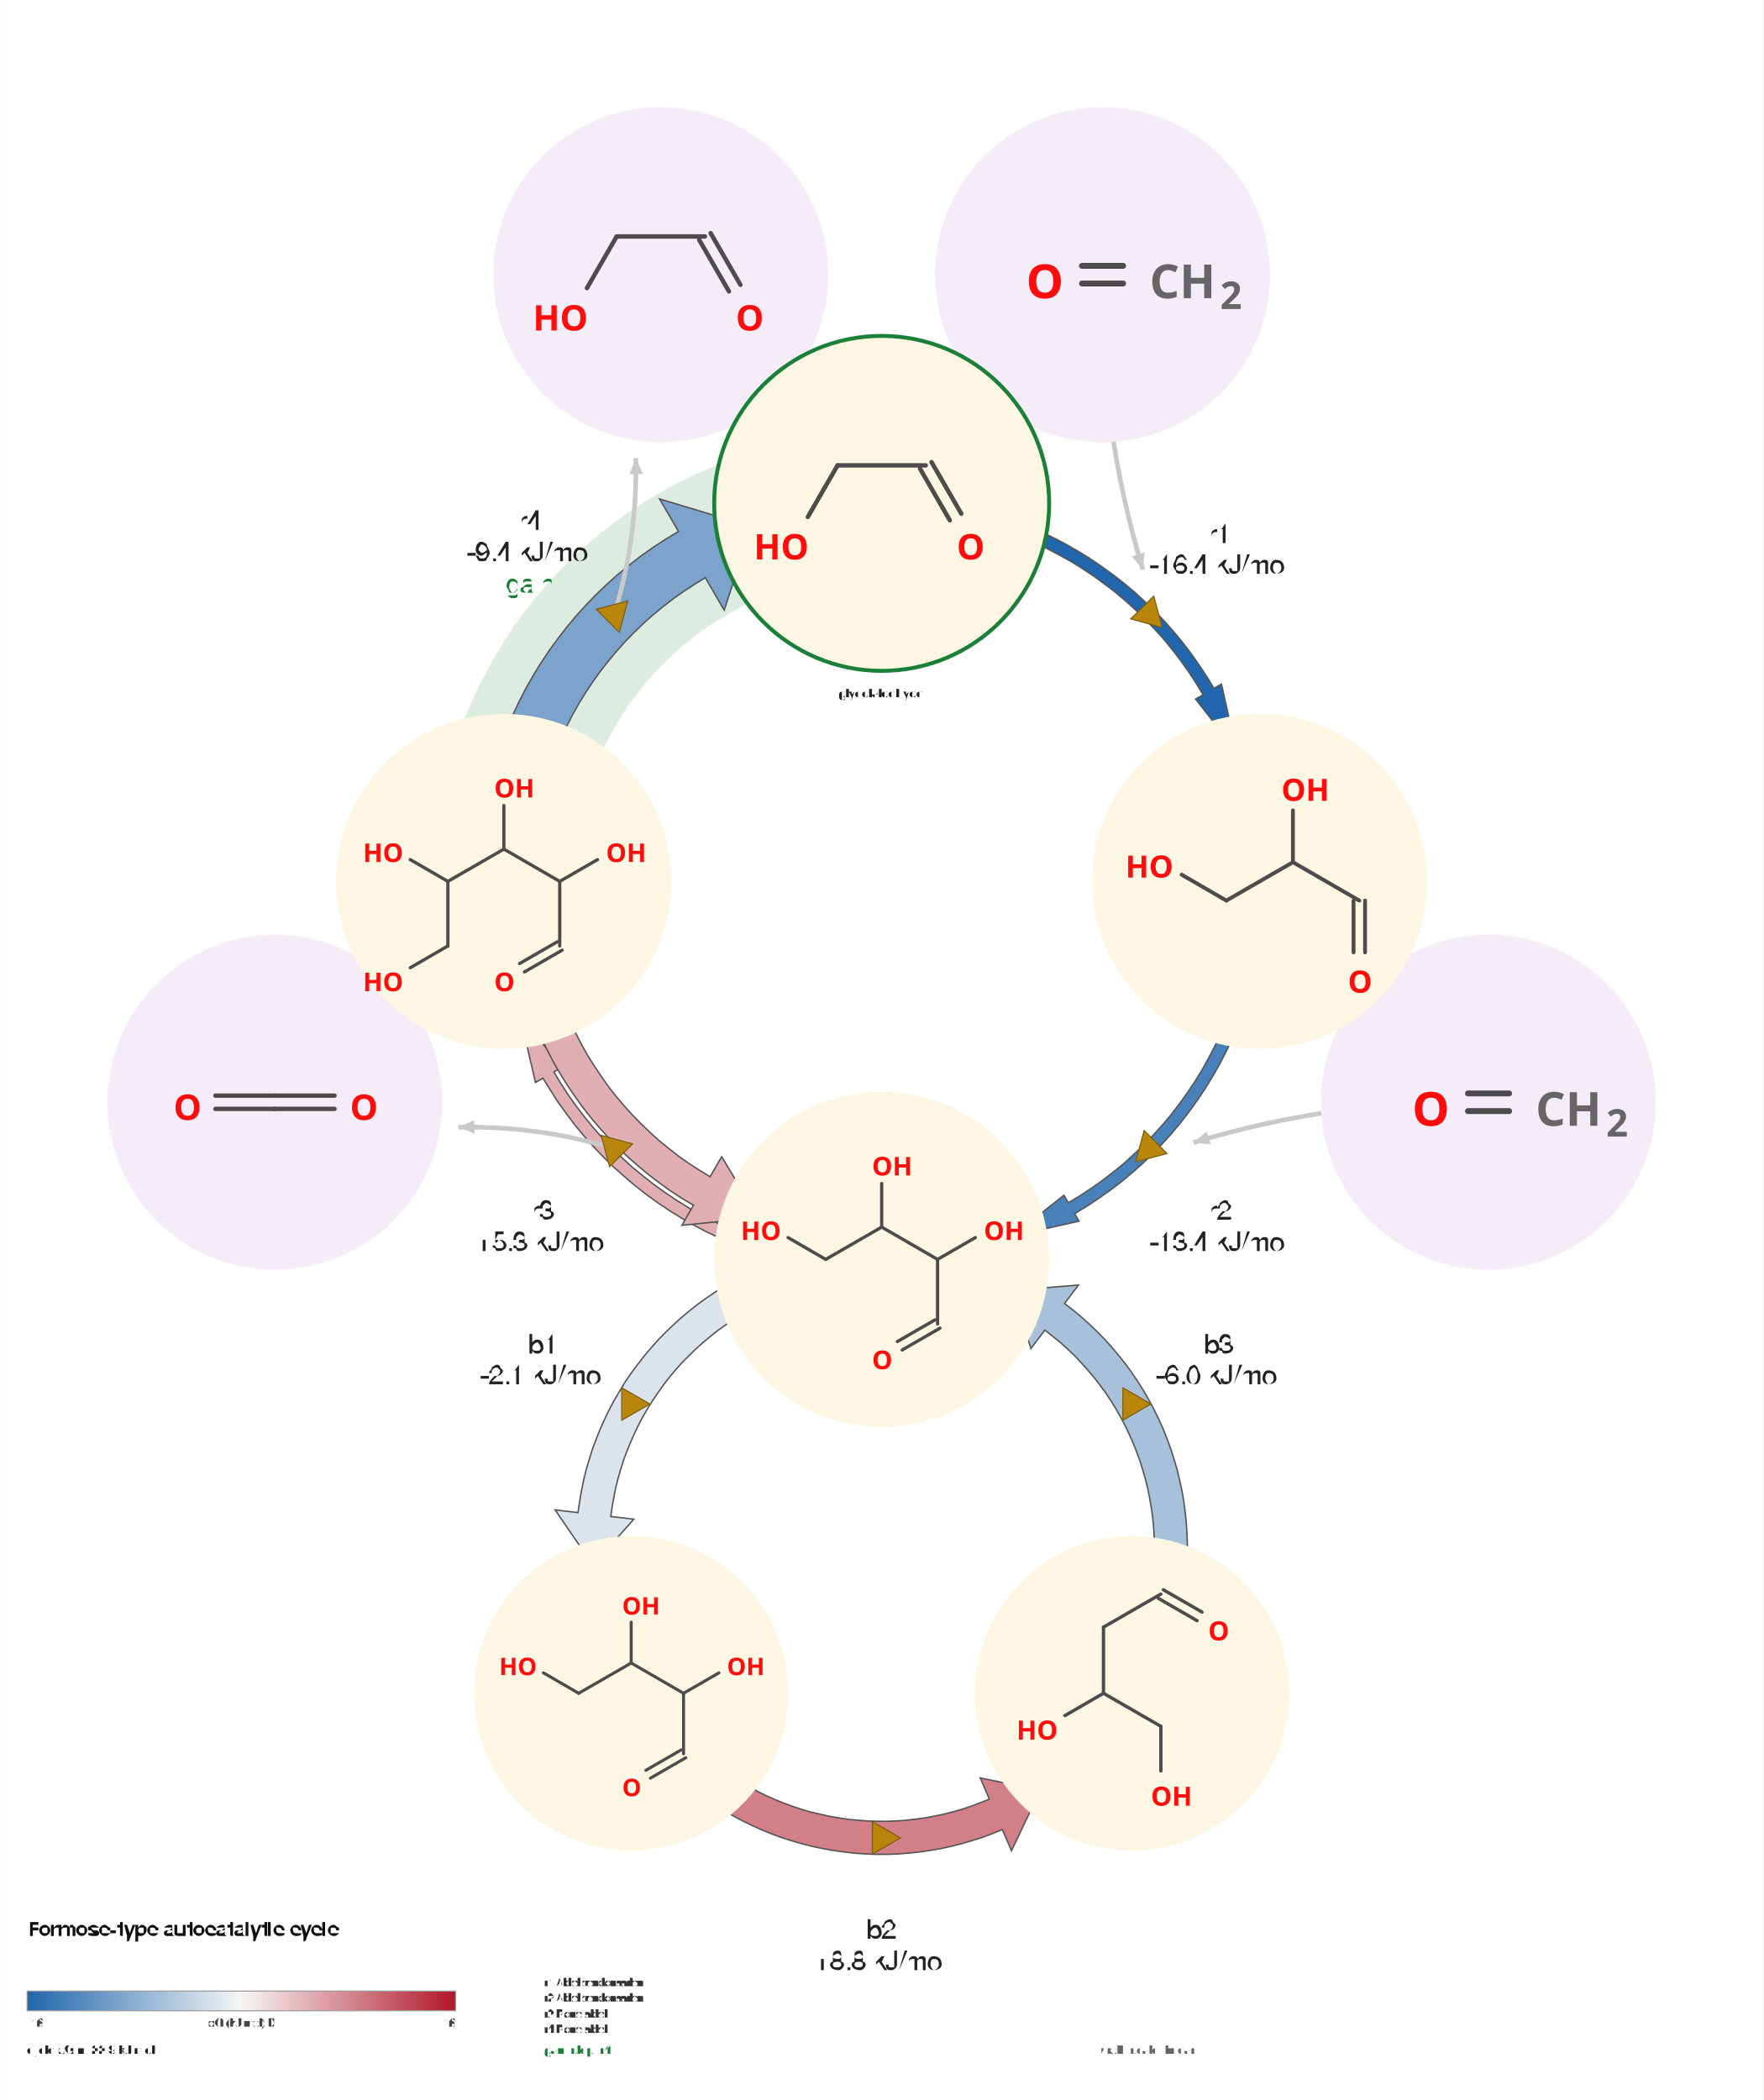
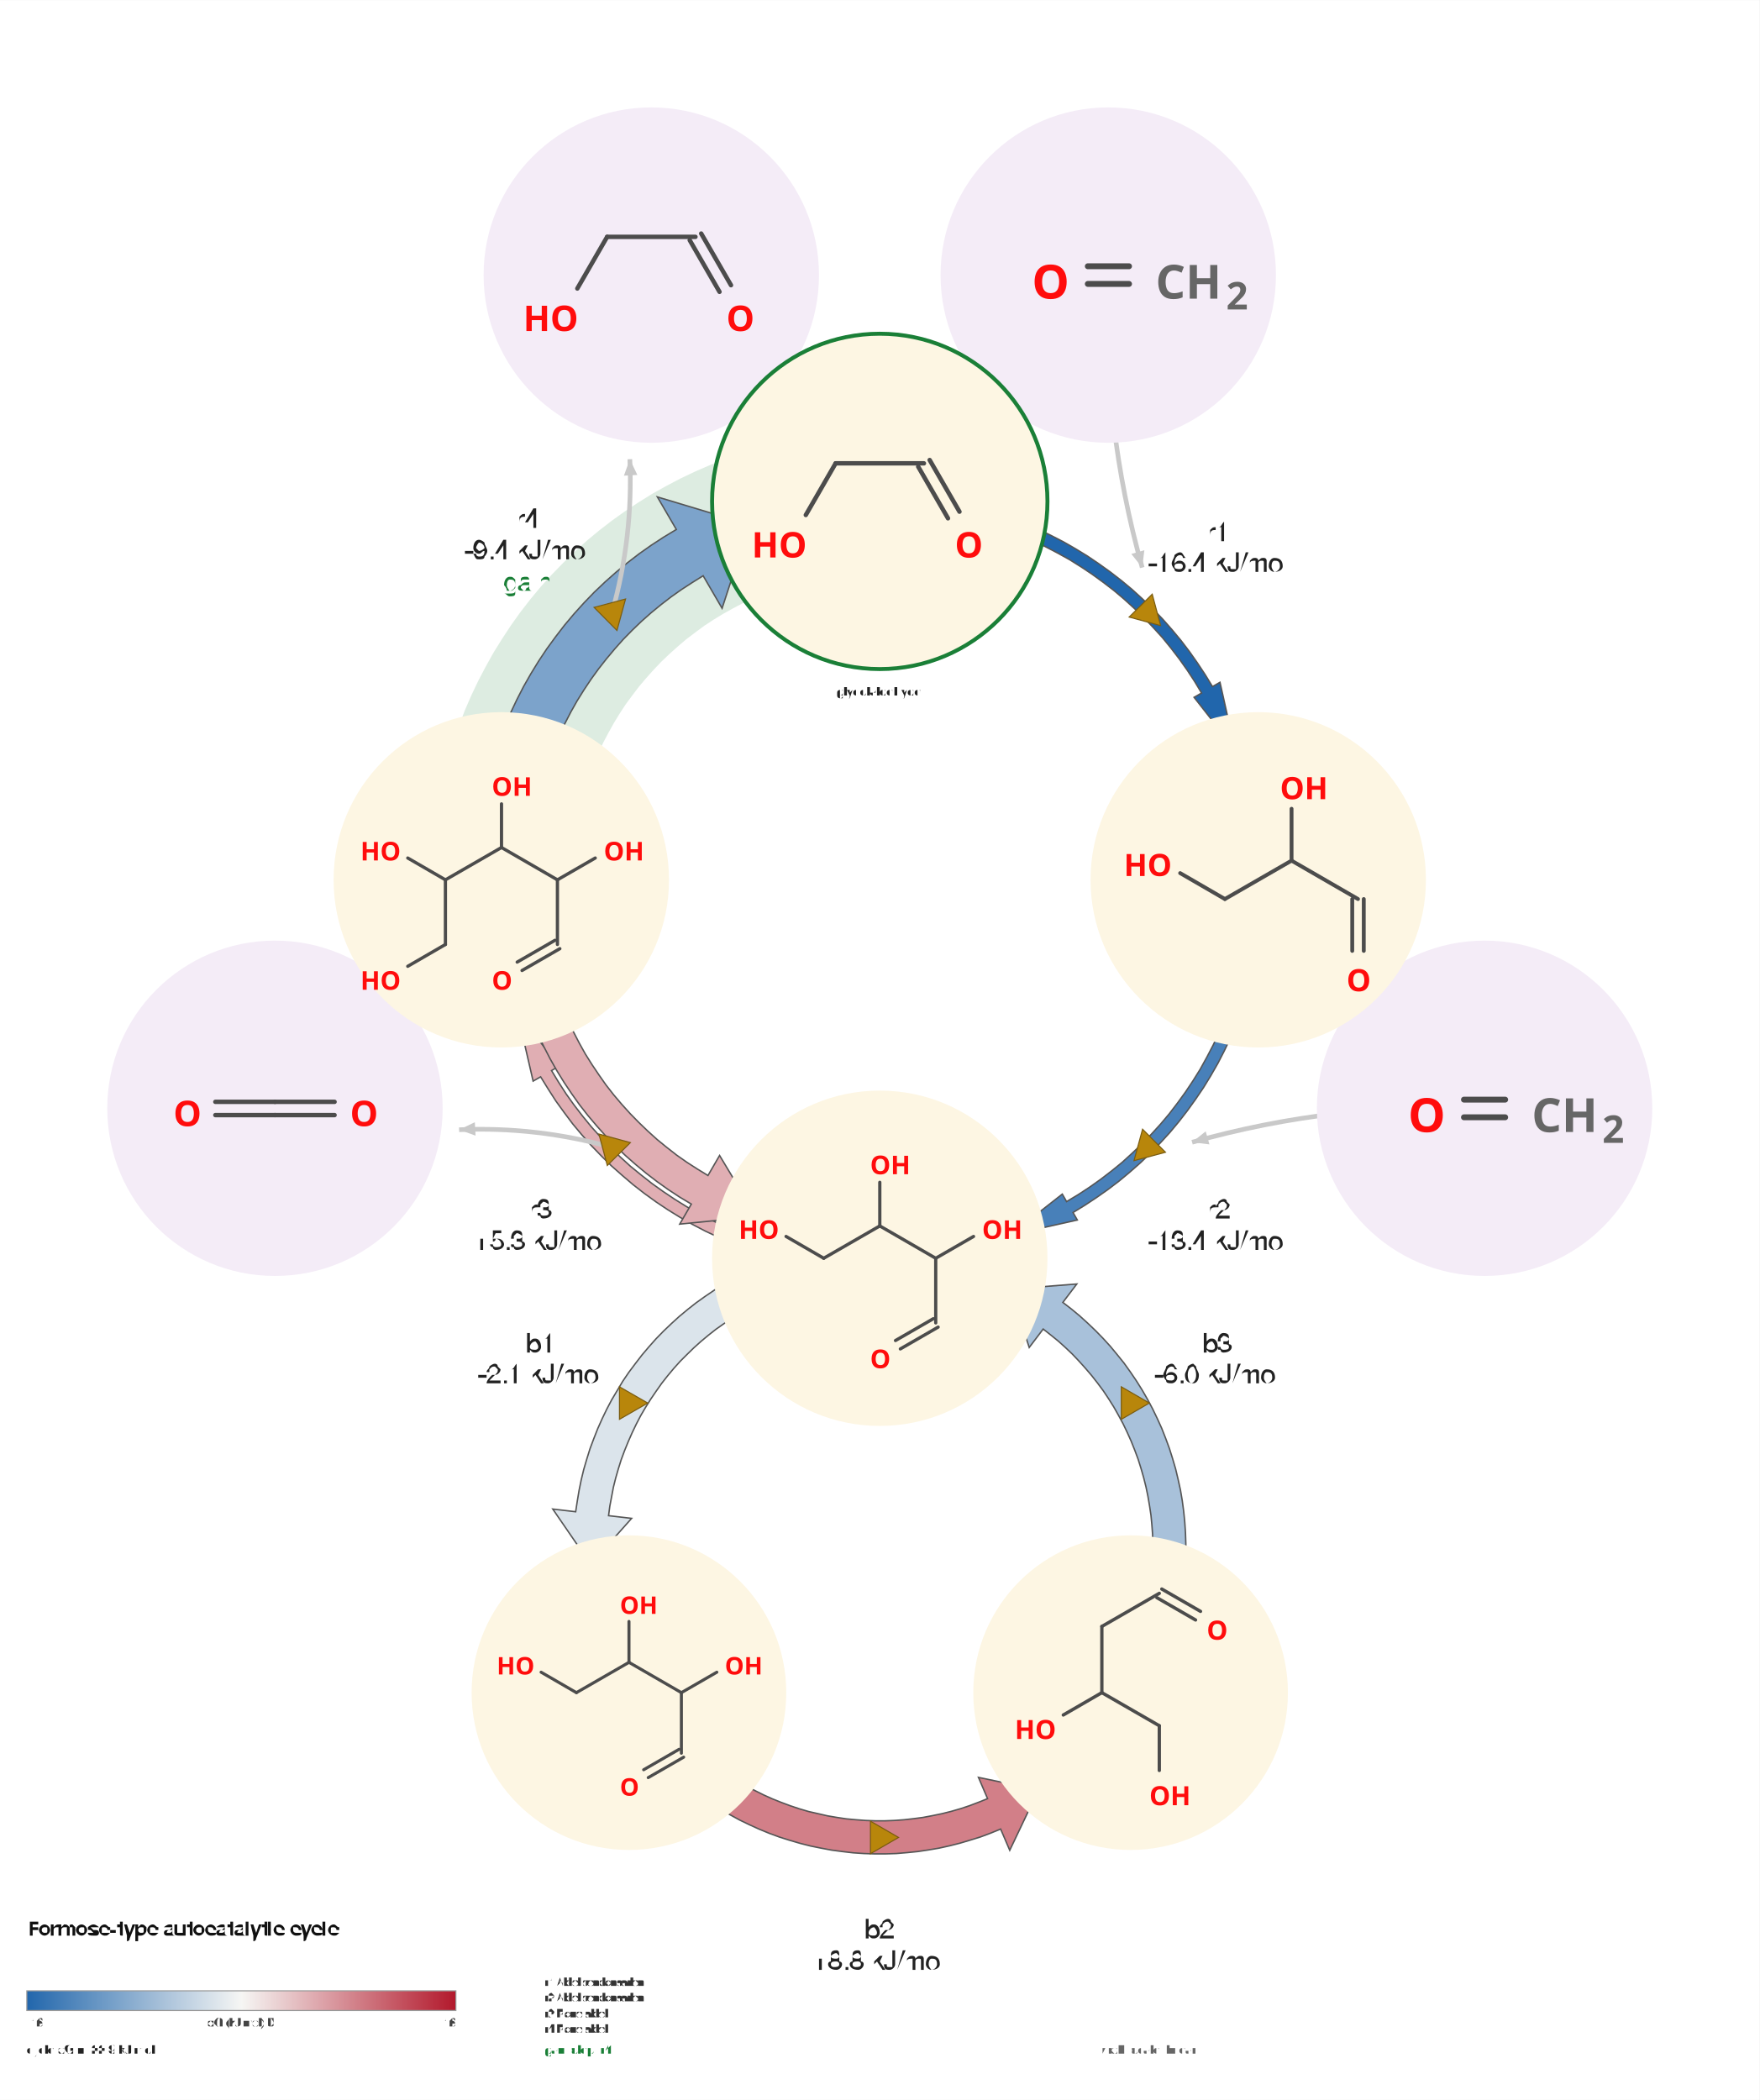
- <svg xmlns="http://www.w3.org/2000/svg" width="1100" height="1310" viewBox="0 0 1100.00 1310.42">
+ <svg xmlns="http://www.w3.org/2000/svg" width="1100" height="1313" viewBox="0 0 1100.00 1312.80">
  <rect width="100%" height="100%" fill="white" />
-   <g transform="scale(111.4187) translate(4.9363,4.9363)">
-     <text x="-4.786" y="5.905" font-family="Helvetica, Arial, sans-serif" font-size="0.11" text-anchor="start" fill="#111" font-weight="bold">Formose-type autocatalytic cycle</text>
+   <g transform="scale(111.7666) translate(4.921,4.921)">
+     <text x="-4.771" y="5.905" font-family="Helvetica, Arial, sans-serif" font-size="0.11" text-anchor="start" fill="#111" font-weight="bold">Formose-type autocatalytic cycle</text>
    <defs>
      <linearGradient id="dgbar">
        <stop offset="0.00" stop-color="#2166ac" />
        <stop offset="0.10" stop-color="#4c83ba" />
        <stop offset="0.20" stop-color="#76a0c9" />
        <stop offset="0.30" stop-color="#a1bcd7" />
        <stop offset="0.40" stop-color="#cbd9e6" />
        <stop offset="0.50" stop-color="#f6f6f4" />
        <stop offset="0.60" stop-color="#e8cacc" />
        <stop offset="0.70" stop-color="#db9da4" />
        <stop offset="0.80" stop-color="#cd717b" />
        <stop offset="0.90" stop-color="#c04453" />
        <stop offset="1.00" stop-color="#b2182b" />
      </linearGradient>
    </defs>
-     <rect x="-4.786" y="6.215" width="2.4" height="0.11" fill="url(#dgbar)" stroke="#999" stroke-width="0.006" />
-     <text x="-4.786" y="6.415" font-family="Helvetica, Arial, sans-serif" font-size="0.062" text-anchor="start" fill="#444" font-weight="normal">-16</text>
-     <text x="-3.586" y="6.415" font-family="Helvetica, Arial, sans-serif" font-size="0.062" text-anchor="middle" fill="#444" font-weight="normal">dG (kJ/mol)   0</text>
-     <text x="-2.386" y="6.415" font-family="Helvetica, Arial, sans-serif" font-size="0.062" text-anchor="end" fill="#444" font-weight="normal">+16</text>
-     <text x="-1.886" y="6.185" font-family="Helvetica, Arial, sans-serif" font-size="0.058" text-anchor="start" fill="#333" font-weight="normal">r1  Aldol condensation</text>
-     <text x="-1.886" y="6.273" font-family="Helvetica, Arial, sans-serif" font-size="0.058" text-anchor="start" fill="#333" font-weight="normal">r2  Aldol condensation</text>
-     <text x="-1.886" y="6.361" font-family="Helvetica, Arial, sans-serif" font-size="0.058" text-anchor="start" fill="#333" font-weight="normal">r3  Retro-aldol</text>
-     <text x="-1.886" y="6.449" font-family="Helvetica, Arial, sans-serif" font-size="0.058" text-anchor="start" fill="#333" font-weight="normal">r4  Retro-aldol</text>
-     <text x="-4.786" y="6.565" font-family="Helvetica, Arial, sans-serif" font-size="0.068" text-anchor="start" fill="#222" font-weight="normal">cycle dG = -33.9 kJ/mol</text>
-     <text x="-1.886" y="6.565" font-family="Helvetica, Arial, sans-serif" font-size="0.068" text-anchor="start" fill="#1a7f37" font-weight="normal">gain step: r4</text>
-     <text x="1.214" y="6.565" font-family="Helvetica, Arial, sans-serif" font-size="0.068" text-anchor="start" fill="#666" font-weight="normal">width scale: linear</text>
+     <rect x="-4.771" y="6.215" width="2.4" height="0.11" fill="url(#dgbar)" stroke="#999" stroke-width="0.006" />
+     <text x="-4.771" y="6.415" font-family="Helvetica, Arial, sans-serif" font-size="0.062" text-anchor="start" fill="#444" font-weight="normal">-16</text>
+     <text x="-3.571" y="6.415" font-family="Helvetica, Arial, sans-serif" font-size="0.062" text-anchor="middle" fill="#444" font-weight="normal">dG (kJ/mol)   0</text>
+     <text x="-2.371" y="6.415" font-family="Helvetica, Arial, sans-serif" font-size="0.062" text-anchor="end" fill="#444" font-weight="normal">+16</text>
+     <text x="-1.871" y="6.185" font-family="Helvetica, Arial, sans-serif" font-size="0.058" text-anchor="start" fill="#333" font-weight="normal">r1  Aldol condensation</text>
+     <text x="-1.871" y="6.273" font-family="Helvetica, Arial, sans-serif" font-size="0.058" text-anchor="start" fill="#333" font-weight="normal">r2  Aldol condensation</text>
+     <text x="-1.871" y="6.361" font-family="Helvetica, Arial, sans-serif" font-size="0.058" text-anchor="start" fill="#333" font-weight="normal">r3  Retro-aldol</text>
+     <text x="-1.871" y="6.449" font-family="Helvetica, Arial, sans-serif" font-size="0.058" text-anchor="start" fill="#333" font-weight="normal">r4  Retro-aldol</text>
+     <text x="-4.771" y="6.565" font-family="Helvetica, Arial, sans-serif" font-size="0.068" text-anchor="start" fill="#222" font-weight="normal">cycle dG = -33.9 kJ/mol</text>
+     <text x="-1.871" y="6.565" font-family="Helvetica, Arial, sans-serif" font-size="0.068" text-anchor="start" fill="#1a7f37" font-weight="normal">gain step: r4</text>
+     <text x="1.229" y="6.565" font-family="Helvetica, Arial, sans-serif" font-size="0.068" text-anchor="start" fill="#666" font-weight="normal">width scale: linear</text>
    <path d="M0.741,-2.02 L0.814,-1.992 L0.886,-1.961 L0.957,-1.927 L1.027,-1.891 L1.095,-1.852 L1.162,-1.811 L1.227,-1.767 L1.291,-1.721 L1.353,-1.673 L1.413,-1.623 L1.471,-1.57 L1.527,-1.516 L1.582,-1.459 L1.634,-1.4 L1.684,-1.34 L1.732,-1.277 L1.777,-1.213 L1.82,-1.148 L1.861,-1.081 L1.903,-1.105 L1.987,-0.729 L1.758,-1.021 L1.8,-1.045 L1.761,-1.11 L1.719,-1.174 L1.675,-1.236 L1.629,-1.296 L1.581,-1.355 L1.53,-1.411 L1.478,-1.466 L1.423,-1.519 L1.367,-1.57 L1.309,-1.619 L1.249,-1.665 L1.187,-1.71 L1.124,-1.752 L1.06,-1.792 L0.993,-1.829 L0.926,-1.864 L0.858,-1.897 L0.788,-1.927 L0.717,-1.954 Z" fill="#2166ac" opacity="1.0" stroke="#555" stroke-width="0.008" />
    <path d="M2.02,0.741 L1.992,0.814 L1.961,0.886 L1.927,0.957 L1.891,1.027 L1.852,1.095 L1.811,1.162 L1.767,1.227 L1.721,1.291 L1.673,1.353 L1.623,1.413 L1.57,1.471 L1.516,1.527 L1.459,1.582 L1.4,1.634 L1.34,1.684 L1.277,1.732 L1.213,1.777 L1.148,1.82 L1.081,1.861 L1.105,1.903 L0.729,1.987 L1.021,1.758 L1.045,1.8 L1.11,1.761 L1.174,1.719 L1.236,1.675 L1.296,1.629 L1.355,1.581 L1.411,1.53 L1.466,1.478 L1.519,1.423 L1.57,1.367 L1.619,1.309 L1.665,1.249 L1.71,1.187 L1.752,1.124 L1.792,1.06 L1.829,0.993 L1.864,0.926 L1.897,0.858 L1.927,0.788 L1.954,0.717 Z" fill="#4880b9" opacity="1.0" stroke="#555" stroke-width="0.008" />
    <path d="M-0.755,2.059 L-0.83,2.03 L-0.904,1.999 L-0.976,1.965 L-1.047,1.928 L-1.117,1.888 L-1.185,1.846 L-1.251,1.802 L-1.316,1.755 L-1.379,1.706 L-1.44,1.654 L-1.5,1.601 L-1.557,1.545 L-1.613,1.487 L-1.666,1.427 L-1.717,1.366 L-1.765,1.302 L-1.812,1.237 L-1.855,1.17 L-1.897,1.102 L-1.939,1.126 L-2.027,0.744 L-1.794,1.042 L-1.836,1.067 L-1.796,1.133 L-1.754,1.198 L-1.709,1.261 L-1.662,1.322 L-1.613,1.382 L-1.561,1.44 L-1.508,1.496 L-1.452,1.55 L-1.395,1.602 L-1.335,1.651 L-1.274,1.699 L-1.211,1.744 L-1.147,1.787 L-1.081,1.828 L-1.014,1.866 L-0.945,1.902 L-0.875,1.935 L-0.804,1.966 L-0.731,1.994 Z" fill="#e0aeb3" opacity="1.0" stroke="#555" stroke-width="0.008" />
    <path d="M-1.97,0.723 L-1.942,0.794 L-1.912,0.864 L-1.879,0.933 L-1.844,1.001 L-1.806,1.068 L-1.766,1.133 L-1.723,1.197 L-1.679,1.259 L-1.632,1.319 L-1.582,1.378 L-1.531,1.435 L-1.478,1.489 L-1.423,1.542 L-1.365,1.593 L-1.306,1.642 L-1.246,1.688 L-1.183,1.733 L-1.119,1.775 L-1.054,1.814 L-1.119,1.926 L-0.691,1.883 L-0.896,1.542 L-0.961,1.654 L-1.02,1.618 L-1.079,1.58 L-1.136,1.54 L-1.191,1.497 L-1.245,1.453 L-1.297,1.406 L-1.347,1.358 L-1.396,1.308 L-1.443,1.256 L-1.488,1.203 L-1.531,1.148 L-1.571,1.091 L-1.61,1.033 L-1.647,0.974 L-1.681,0.913 L-1.713,0.851 L-1.743,0.788 L-1.771,0.724 L-1.796,0.659 Z" fill="#e0aeb3" opacity="1.0" stroke="#555" stroke-width="0.008" />
    <path d="M-2.353,-0.863 L-2.321,-0.948 L-2.285,-1.031 L-2.246,-1.113 L-2.204,-1.193 L-2.16,-1.272 L-2.112,-1.349 L-2.062,-1.425 L-2.009,-1.499 L-1.954,-1.57 L-1.896,-1.64 L-1.835,-1.707 L-1.772,-1.772 L-1.707,-1.835 L-1.64,-1.896 L-1.57,-1.954 L-1.499,-2.009 L-1.425,-2.062 L-1.349,-2.112 L-1.272,-2.16 L-1.193,-2.204 L-1.113,-2.246 L-1.031,-2.285 L-0.948,-2.321 L-0.863,-2.353 L-0.595,-1.621 L-0.653,-1.598 L-0.71,-1.574 L-0.767,-1.547 L-0.822,-1.518 L-0.876,-1.488 L-0.93,-1.455 L-0.982,-1.421 L-1.032,-1.384 L-1.082,-1.346 L-1.129,-1.306 L-1.176,-1.264 L-1.221,-1.221 L-1.264,-1.176 L-1.306,-1.129 L-1.346,-1.082 L-1.384,-1.032 L-1.421,-0.982 L-1.455,-0.93 L-1.488,-0.876 L-1.518,-0.822 L-1.547,-0.767 L-1.574,-0.71 L-1.598,-0.653 L-1.621,-0.595 Z" fill="#1a7f37" opacity="0.15" />
    <path d="M-2.128,-0.781 L-2.098,-0.858 L-2.065,-0.934 L-2.03,-1.008 L-1.992,-1.082 L-1.951,-1.154 L-1.908,-1.224 L-1.862,-1.293 L-1.813,-1.36 L-1.763,-1.425 L-1.71,-1.488 L-1.654,-1.55 L-1.597,-1.609 L-1.537,-1.666 L-1.475,-1.721 L-1.411,-1.774 L-1.346,-1.824 L-1.278,-1.872 L-1.209,-1.917 L-1.138,-1.96 L-1.244,-2.142 L-0.729,-1.987 L-0.882,-1.519 L-0.988,-1.701 L-1.049,-1.663 L-1.109,-1.624 L-1.167,-1.583 L-1.224,-1.539 L-1.28,-1.493 L-1.333,-1.446 L-1.385,-1.396 L-1.435,-1.345 L-1.483,-1.291 L-1.529,-1.236 L-1.573,-1.18 L-1.615,-1.122 L-1.655,-1.062 L-1.693,-1.001 L-1.728,-0.939 L-1.761,-0.875 L-1.792,-0.81 L-1.82,-0.744 L-1.846,-0.677 Z" fill="#7ca3cb" opacity="1.0" stroke="#555" stroke-width="0.008" />
    <path d="M-0.771,2.207 L-0.824,2.235 L-0.876,2.265 L-0.928,2.297 L-0.978,2.331 L-1.027,2.366 L-1.074,2.403 L-1.121,2.442 L-1.165,2.482 L-1.209,2.524 L-1.251,2.567 L-1.291,2.612 L-1.33,2.658 L-1.367,2.706 L-1.403,2.754 L-1.437,2.804 L-1.468,2.856 L-1.499,2.908 L-1.527,2.961 L-1.553,3.015 L-1.578,3.071 L-1.6,3.127 L-1.621,3.183 L-1.639,3.241 L-1.656,3.299 L-1.67,3.357 L-1.682,3.416 L-1.692,3.476 L-1.701,3.535 L-1.829,3.52 L-1.617,3.829 L-1.388,3.572 L-1.517,3.557 L-1.51,3.504 L-1.5,3.451 L-1.49,3.398 L-1.477,3.346 L-1.462,3.294 L-1.446,3.243 L-1.427,3.192 L-1.407,3.143 L-1.385,3.093 L-1.362,3.045 L-1.337,2.997 L-1.31,2.951 L-1.281,2.905 L-1.251,2.861 L-1.22,2.817 L-1.187,2.775 L-1.152,2.733 L-1.116,2.693 L-1.078,2.655 L-1.04,2.618 L-1,2.582 L-0.958,2.547 L-0.916,2.514 L-0.872,2.483 L-0.827,2.453 L-0.782,2.424 L-0.735,2.398 L-0.687,2.373 Z" fill="#dbe4eb" opacity="1.0" stroke="#555" stroke-width="0.008" />
    <path d="M-0.939,5.169 L-0.888,5.201 L-0.836,5.231 L-0.783,5.26 L-0.729,5.286 L-0.674,5.311 L-0.618,5.334 L-0.561,5.355 L-0.504,5.373 L-0.446,5.39 L-0.387,5.405 L-0.328,5.417 L-0.269,5.428 L-0.209,5.436 L-0.149,5.443 L-0.089,5.447 L-0.029,5.449 L0.032,5.449 L0.092,5.447 L0.152,5.442 L0.212,5.436 L0.272,5.427 L0.331,5.417 L0.39,5.404 L0.449,5.389 L0.506,5.372 L0.564,5.354 L0.62,5.333 L0.676,5.31 L0.727,5.429 L0.888,5.091 L0.552,5.021 L0.603,5.14 L0.553,5.16 L0.503,5.179 L0.452,5.196 L0.4,5.211 L0.348,5.224 L0.295,5.235 L0.242,5.245 L0.189,5.252 L0.136,5.258 L0.082,5.262 L0.028,5.264 L-0.026,5.264 L-0.08,5.262 L-0.133,5.258 L-0.187,5.253 L-0.24,5.245 L-0.293,5.236 L-0.345,5.224 L-0.398,5.212 L-0.449,5.197 L-0.5,5.18 L-0.551,5.161 L-0.601,5.141 L-0.65,5.119 L-0.698,5.095 L-0.746,5.07 L-0.792,5.043 L-0.838,5.014 Z" fill="#d27f88" opacity="1.0" stroke="#555" stroke-width="0.008" />
    <path d="M1.71,3.834 L1.712,3.774 L1.712,3.713 L1.71,3.653 L1.706,3.593 L1.7,3.533 L1.692,3.473 L1.682,3.414 L1.669,3.355 L1.655,3.296 L1.638,3.238 L1.62,3.181 L1.599,3.124 L1.577,3.068 L1.552,3.013 L1.526,2.959 L1.497,2.905 L1.467,2.853 L1.435,2.802 L1.401,2.752 L1.366,2.703 L1.328,2.656 L1.29,2.61 L1.249,2.565 L1.207,2.522 L1.163,2.48 L1.119,2.44 L1.072,2.401 L1.024,2.364 L1.102,2.261 L0.729,2.29 L0.836,2.616 L0.914,2.513 L0.956,2.546 L0.998,2.58 L1.038,2.616 L1.077,2.653 L1.114,2.692 L1.15,2.732 L1.185,2.773 L1.218,2.815 L1.25,2.858 L1.28,2.903 L1.309,2.949 L1.335,2.995 L1.361,3.043 L1.384,3.091 L1.406,3.14 L1.426,3.19 L1.445,3.241 L1.461,3.292 L1.476,3.344 L1.489,3.396 L1.5,3.449 L1.509,3.502 L1.517,3.555 L1.522,3.608 L1.526,3.662 L1.527,3.716 L1.527,3.77 L1.525,3.823 Z" fill="#a8c1da" opacity="1.0" stroke="#555" stroke-width="0.008" />
-     <path d="M1.237,-3.398 Q1.218,-2.554 1.463,-1.746" fill="none" stroke="#c9c9c9" stroke-width="0.026" />
-     <path d="M1.463,-1.746 L1.4,-1.821 L1.473,-1.843 Z" fill="#c9c9c9" />
-     <circle cx="1.237" cy="-3.398" r="0.938" fill="#f4ecf7" fill-opacity="1.0" stroke="none" />
-     <svg x="0.249" y="-4.386" width="1.976" height="1.976" viewBox="0 0 100 100" preserveAspectRatio="xMidYMid meet">
+     <path d="M1.278,-3.383 Q1.242,-2.55 1.468,-1.747" fill="none" stroke="#c9c9c9" stroke-width="0.026" />
+     <path d="M1.468,-1.747 L1.407,-1.823 L1.48,-1.844 Z" fill="#c9c9c9" />
+     <circle cx="1.278" cy="-3.383" r="0.938" fill="#f4ecf7" fill-opacity="1.0" stroke="none" />
+     <svg x="0.291" y="-4.371" width="1.976" height="1.976" viewBox="0 0 100 100" preserveAspectRatio="xMidYMid meet">
      <g transform="translate(0,0)">
        <svg width="100" height="100" x="0" y="0" viewBox="0 0 120 80" font-family="sans-serif" stroke="rgb(76,76,76)" stroke-width="2" stroke-linecap="round">
          <line x1="67.0" y1="43.0" x2="53.0" y2="43.0" opacity="1.0" stroke="rgb(76,76,76)" stroke-width="2.0" />
          <line x1="67.0" y1="37.0" x2="53.0" y2="37.0" opacity="1.0" stroke="rgb(76,76,76)" stroke-width="2.0" />
          <text x="76" y="48" fill="rgb(102,102,102)" stroke-width="0" font-weight="bold" font-size="16">CH</text>
          <text x="100" y="51.68" fill="rgb(102,102,102)" stroke-width="0" font-weight="bold" font-size="13">2</text>
          <text x="34" y="48" fill="rgb(255,12,12)" stroke-width="0" font-weight="bold" font-size="16">O</text>
        </svg>
      </g>
      <text font-size="18" fill="gray" font-family="sans-serif" x="10" y="20" />
    </svg>
-     <path d="M3.398,1.237 Q2.554,1.218 1.746,1.463" fill="none" stroke="#c9c9c9" stroke-width="0.026" />
-     <path d="M1.746,1.463 L1.821,1.4 L1.843,1.473 Z" fill="#c9c9c9" />
-     <circle cx="3.398" cy="1.237" r="0.938" fill="#f4ecf7" fill-opacity="1.0" stroke="none" />
-     <svg x="2.411" y="0.249" width="1.976" height="1.976" viewBox="0 0 100 100" preserveAspectRatio="xMidYMid meet">
+     <path d="M3.383,1.278 Q2.55,1.242 1.747,1.468" fill="none" stroke="#c9c9c9" stroke-width="0.026" />
+     <path d="M1.747,1.468 L1.823,1.407 L1.844,1.48 Z" fill="#c9c9c9" />
+     <circle cx="3.383" cy="1.278" r="0.938" fill="#f4ecf7" fill-opacity="1.0" stroke="none" />
+     <svg x="2.395" y="0.291" width="1.976" height="1.976" viewBox="0 0 100 100" preserveAspectRatio="xMidYMid meet">
      <g transform="translate(0,0)">
        <svg width="100" height="100" x="0" y="0" viewBox="0 0 120 80" font-family="sans-serif" stroke="rgb(76,76,76)" stroke-width="2" stroke-linecap="round">
          <line x1="67.0" y1="43.0" x2="53.0" y2="43.0" opacity="1.0" stroke="rgb(76,76,76)" stroke-width="2.0" />
          <line x1="67.0" y1="37.0" x2="53.0" y2="37.0" opacity="1.0" stroke="rgb(76,76,76)" stroke-width="2.0" />
          <text x="76" y="48" fill="rgb(102,102,102)" stroke-width="0" font-weight="bold" font-size="16">CH</text>
          <text x="100" y="51.68" fill="rgb(102,102,102)" stroke-width="0" font-weight="bold" font-size="13">2</text>
          <text x="34" y="48" fill="rgb(255,12,12)" stroke-width="0" font-weight="bold" font-size="16">O</text>
        </svg>
      </g>
      <text font-size="18" fill="gray" font-family="sans-serif" x="10" y="20" />
    </svg>
-     <path d="M-1.497,1.497 Q-1.924,1.367 -2.371,1.377" fill="none" stroke="#c9c9c9" stroke-width="0.026" />
-     <path d="M-2.371,1.377 L-2.282,1.337 L-2.28,1.413 Z" fill="#c9c9c9" />
-     <circle cx="-3.398" cy="1.237" r="0.938" fill="#f4ecf7" fill-opacity="1.0" stroke="none" />
-     <svg x="-4.386" y="0.249" width="1.976" height="1.976" viewBox="0 0 100 100" preserveAspectRatio="xMidYMid meet">
+     <path d="M-1.497,1.497 Q-1.917,1.379 -2.353,1.398" fill="none" stroke="#c9c9c9" stroke-width="0.026" />
+     <path d="M-2.353,1.398 L-2.265,1.356 L-2.261,1.431 Z" fill="#c9c9c9" />
+     <circle cx="-3.383" cy="1.278" r="0.938" fill="#f4ecf7" fill-opacity="1.0" stroke="none" />
+     <svg x="-4.371" y="0.291" width="1.976" height="1.976" viewBox="0 0 100 100" preserveAspectRatio="xMidYMid meet">
      <g transform="translate(0,0)">
        <svg width="100" height="100" x="0" y="0" viewBox="0 0 160 80" font-family="sans-serif" stroke="rgb(76,76,76)" stroke-width="2" stroke-linecap="round">
          <line x1="107.0" y1="43.0" x2="80.0" y2="43.0" opacity="1.0" stroke="rgb(76,76,76)" stroke-width="2.0" />
          <line x1="107.0" y1="37.0" x2="80.0" y2="37.0" opacity="1.0" stroke="rgb(76,76,76)" stroke-width="2.0" />
          <line x1="80.0" y1="43.0" x2="53.0" y2="43.0" opacity="1.0" stroke="rgb(76,76,76)" stroke-width="2.0" />
          <line x1="80.0" y1="37.0" x2="53.0" y2="37.0" opacity="1.0" stroke="rgb(76,76,76)" stroke-width="2.0" />
          <text x="114" y="48" fill="rgb(255,12,12)" stroke-width="0" font-weight="bold" font-size="16">O</text>
          <text x="34" y="48" fill="rgb(255,12,12)" stroke-width="0" font-weight="bold" font-size="16">O</text>
        </svg>
      </g>
      <text font-size="18" fill="gray" font-family="sans-serif" x="10" y="20" />
    </svg>
-     <path d="M-1.497,-1.497 Q-1.367,-1.924 -1.377,-2.371" fill="none" stroke="#c9c9c9" stroke-width="0.026" />
-     <path d="M-1.377,-2.371 L-1.337,-2.282 L-1.413,-2.28 Z" fill="#c9c9c9" />
-     <circle cx="-1.237" cy="-3.398" r="0.938" fill="#f4ecf7" fill-opacity="1.0" stroke="none" />
-     <svg x="-2.225" y="-4.386" width="1.976" height="1.976" viewBox="0 0 100 100" preserveAspectRatio="xMidYMid meet">
+     <path d="M-1.497,-1.497 Q-1.379,-1.917 -1.398,-2.353" fill="none" stroke="#c9c9c9" stroke-width="0.026" />
+     <path d="M-1.398,-2.353 L-1.356,-2.265 L-1.431,-2.261 Z" fill="#c9c9c9" />
+     <circle cx="-1.278" cy="-3.383" r="0.938" fill="#f4ecf7" fill-opacity="1.0" stroke="none" />
+     <svg x="-2.266" y="-4.371" width="1.976" height="1.976" viewBox="0 0 100 100" preserveAspectRatio="xMidYMid meet">
      <g transform="translate(0,0)">
        <svg width="100" height="100" x="0" y="0" viewBox="0 0 160 114.641" font-family="sans-serif" stroke="rgb(76,76,76)" stroke-width="2" stroke-linecap="round">
          <line x1="110.9" y1="64.9" x2="97.4" y2="41.5" opacity="1.0" stroke="rgb(76,76,76)" stroke-width="2.0" />
          <line x1="116.1" y1="61.9" x2="102.6" y2="38.5" opacity="1.0" stroke="rgb(76,76,76)" stroke-width="2.0" />
          <line x1="100.0" y1="40.0" x2="60.0" y2="40.0" opacity="1.0" stroke="rgb(76,76,76)" stroke-width="2.0" />
          <line x1="60.0" y1="40.0" x2="46.5" y2="63.4" opacity="1.0" stroke="rgb(76,76,76)" stroke-width="2.0" />
          <text x="114" y="82.641" fill="rgb(255,12,12)" stroke-width="0" font-weight="bold" font-size="16">O</text>
          <text x="22" y="82.641" fill="rgb(255,12,12)" stroke-width="0" font-weight="bold" font-size="16">HO</text>
        </svg>
      </g>
      <text font-size="18" fill="gray" font-family="sans-serif" x="10" y="20" />
    </svg>
    <circle cx="0" cy="-2.117" r="0.938" fill="#fdf6e3" fill-opacity="1.0" stroke="#1a7f37" stroke-width="0.022" />
    <svg x="-0.988" y="-3.104" width="1.976" height="1.976" viewBox="0 0 100 100" preserveAspectRatio="xMidYMid meet">
      <g transform="translate(0,0)">
        <svg width="100" height="100" x="0" y="0" viewBox="0 0 160 114.641" font-family="sans-serif" stroke="rgb(76,76,76)" stroke-width="2" stroke-linecap="round">
          <line x1="110.9" y1="64.9" x2="97.4" y2="41.5" opacity="1.0" stroke="rgb(76,76,76)" stroke-width="2.0" />
          <line x1="116.1" y1="61.9" x2="102.6" y2="38.5" opacity="1.0" stroke="rgb(76,76,76)" stroke-width="2.0" />
          <line x1="100.0" y1="40.0" x2="60.0" y2="40.0" opacity="1.0" stroke="rgb(76,76,76)" stroke-width="2.0" />
          <line x1="60.0" y1="40.0" x2="46.5" y2="63.4" opacity="1.0" stroke="rgb(76,76,76)" stroke-width="2.0" />
          <text x="114" y="82.641" fill="rgb(255,12,12)" stroke-width="0" font-weight="bold" font-size="16">O</text>
          <text x="22" y="82.641" fill="rgb(255,12,12)" stroke-width="0" font-weight="bold" font-size="16">HO</text>
        </svg>
      </g>
      <text font-size="18" fill="gray" font-family="sans-serif" x="10" y="20" />
    </svg>
    <text x="0" y="-1.029" font-family="Helvetica, Arial, sans-serif" font-size="0.072" text-anchor="middle" fill="#222" font-weight="normal">glycolaldehyde</text>
    <path d="M1.571,-1.422 L1.524,-1.598 L1.395,-1.47 Z" fill="#b8860b" stroke="#7a5c10" stroke-width="0.006" />
    <text x="1.896" y="-1.896" font-family="Helvetica, Arial, sans-serif" font-size="0.145" text-anchor="middle" fill="#222" font-weight="normal">r1</text>
    <text x="1.896" y="-1.722" font-family="Helvetica, Arial, sans-serif" font-size="0.145" text-anchor="middle" fill="#222" font-weight="normal">-16.4 kJ/mol</text>
    <circle cx="2.117" cy="-0" r="0.938" fill="#fdf6e3" fill-opacity="1.0" stroke="none" />
    <svg x="1.129" y="-0.988" width="1.976" height="1.976" viewBox="0 0 100 100" preserveAspectRatio="xMidYMid meet">
      <g transform="translate(0,0)">
        <svg width="100" height="100" x="0" y="0" viewBox="0 0 183.923 180" font-family="sans-serif" stroke="rgb(76,76,76)" stroke-width="2" stroke-linecap="round">
          <line x1="140.9" y1="127.0" x2="140.9" y2="100.0" opacity="1.0" stroke="rgb(76,76,76)" stroke-width="2.0" />
          <line x1="146.9" y1="127.0" x2="146.9" y2="100.0" opacity="1.0" stroke="rgb(76,76,76)" stroke-width="2.0" />
          <line x1="143.9" y1="100.0" x2="109.3" y2="80.0" opacity="1.0" stroke="rgb(76,76,76)" stroke-width="2.0" />
          <line x1="109.3" y1="80.0" x2="109.3" y2="53.0" opacity="1.0" stroke="rgb(76,76,76)" stroke-width="2.0" />
          <line x1="109.3" y1="80.0" x2="74.6" y2="100.0" opacity="1.0" stroke="rgb(76,76,76)" stroke-width="2.0" />
          <line x1="74.6" y1="100.0" x2="51.3" y2="86.5" opacity="1.0" stroke="rgb(76,76,76)" stroke-width="2.0" />
          <text x="137.923" y="148" fill="rgb(255,12,12)" stroke-width="0" font-weight="bold" font-size="16">O</text>
          <text x="103.282" y="48" fill="rgb(255,12,12)" stroke-width="0" font-weight="bold" font-size="16">OH</text>
          <text x="22" y="88" fill="rgb(255,12,12)" stroke-width="0" font-weight="bold" font-size="16">HO</text>
        </svg>
      </g>
      <text font-size="18" fill="gray" font-family="sans-serif" x="10" y="20" />
    </svg>
    <path d="M1.422,1.571 L1.598,1.524 L1.47,1.395 Z" fill="#b8860b" stroke="#7a5c10" stroke-width="0.006" />
    <text x="1.896" y="1.896" font-family="Helvetica, Arial, sans-serif" font-size="0.145" text-anchor="middle" fill="#222" font-weight="normal">r2</text>
    <text x="1.896" y="2.07" font-family="Helvetica, Arial, sans-serif" font-size="0.145" text-anchor="middle" fill="#222" font-weight="normal">-13.4 kJ/mol</text>
    <circle cx="0" cy="2.117" r="0.938" fill="#fdf6e3" fill-opacity="1.0" stroke="none" />
    <svg x="-0.988" y="1.129" width="1.976" height="1.976" viewBox="0 0 100 100" preserveAspectRatio="xMidYMid meet">
      <g transform="translate(0,0)">
        <svg width="100" height="100" x="0" y="0" viewBox="0 0 218.564 200" font-family="sans-serif" stroke="rgb(76,76,76)" stroke-width="2" stroke-linecap="round">
          <line x1="119.0" y1="150.9" x2="142.4" y2="137.4" opacity="1.0" stroke="rgb(76,76,76)" stroke-width="2.0" />
          <line x1="122.0" y1="156.1" x2="145.4" y2="142.6" opacity="1.0" stroke="rgb(76,76,76)" stroke-width="2.0" />
          <line x1="143.9" y1="140.0" x2="143.9" y2="100.0" opacity="1.0" stroke="rgb(76,76,76)" stroke-width="2.0" />
          <line x1="143.9" y1="100.0" x2="167.3" y2="86.5" opacity="1.0" stroke="rgb(76,76,76)" stroke-width="2.0" />
          <line x1="143.9" y1="100.0" x2="109.3" y2="80.0" opacity="1.0" stroke="rgb(76,76,76)" stroke-width="2.0" />
          <line x1="109.3" y1="80.0" x2="109.3" y2="53.0" opacity="1.0" stroke="rgb(76,76,76)" stroke-width="2.0" />
          <line x1="109.3" y1="80.0" x2="74.6" y2="100.0" opacity="1.0" stroke="rgb(76,76,76)" stroke-width="2.0" />
          <line x1="74.6" y1="100.0" x2="51.3" y2="86.5" opacity="1.0" stroke="rgb(76,76,76)" stroke-width="2.0" />
          <text x="103.282" y="168" fill="rgb(255,12,12)" stroke-width="0" font-weight="bold" font-size="16">O</text>
          <text x="172.564" y="88" fill="rgb(255,12,12)" stroke-width="0" font-weight="bold" font-size="16">OH</text>
          <text x="103.282" y="48" fill="rgb(255,12,12)" stroke-width="0" font-weight="bold" font-size="16">OH</text>
          <text x="22" y="88" fill="rgb(255,12,12)" stroke-width="0" font-weight="bold" font-size="16">HO</text>
        </svg>
      </g>
      <text font-size="18" fill="gray" font-family="sans-serif" x="10" y="20" />
    </svg>
    <path d="M-1.571,1.422 L-1.524,1.598 L-1.395,1.47 Z" fill="#b8860b" stroke="#7a5c10" stroke-width="0.006" />
    <text x="-1.896" y="1.896" font-family="Helvetica, Arial, sans-serif" font-size="0.145" text-anchor="middle" fill="#222" font-weight="normal">r3</text>
    <text x="-1.896" y="2.07" font-family="Helvetica, Arial, sans-serif" font-size="0.145" text-anchor="middle" fill="#222" font-weight="normal">+5.3 kJ/mol</text>
    <circle cx="-2.117" cy="0" r="0.938" fill="#fdf6e3" fill-opacity="1.0" stroke="none" />
    <svg x="-3.104" y="-0.988" width="1.976" height="1.976" viewBox="0 0 100 100" preserveAspectRatio="xMidYMid meet">
      <g transform="translate(0,0)">
        <svg width="100" height="100" x="0" y="0" viewBox="0 0 218.564 200" font-family="sans-serif" stroke="rgb(76,76,76)" stroke-width="2" stroke-linecap="round">
          <line x1="119.0" y1="150.9" x2="142.4" y2="137.4" opacity="1.0" stroke="rgb(76,76,76)" stroke-width="2.0" />
          <line x1="122.0" y1="156.1" x2="145.4" y2="142.6" opacity="1.0" stroke="rgb(76,76,76)" stroke-width="2.0" />
          <line x1="143.9" y1="140.0" x2="143.9" y2="100.0" opacity="1.0" stroke="rgb(76,76,76)" stroke-width="2.0" />
          <line x1="143.9" y1="100.0" x2="167.3" y2="86.5" opacity="1.0" stroke="rgb(76,76,76)" stroke-width="2.0" />
          <line x1="143.9" y1="100.0" x2="109.3" y2="80.0" opacity="1.0" stroke="rgb(76,76,76)" stroke-width="2.0" />
          <line x1="109.3" y1="80.0" x2="109.3" y2="53.0" opacity="1.0" stroke="rgb(76,76,76)" stroke-width="2.0" />
          <line x1="109.3" y1="80.0" x2="74.6" y2="100.0" opacity="1.0" stroke="rgb(76,76,76)" stroke-width="2.0" />
          <line x1="74.6" y1="100.0" x2="51.3" y2="86.5" opacity="1.0" stroke="rgb(76,76,76)" stroke-width="2.0" />
          <line x1="74.6" y1="100.0" x2="74.6" y2="140.0" opacity="1.0" stroke="rgb(76,76,76)" stroke-width="2.0" />
          <line x1="74.6" y1="140.0" x2="51.3" y2="153.5" opacity="1.0" stroke="rgb(76,76,76)" stroke-width="2.0" />
          <text x="103.282" y="168" fill="rgb(255,12,12)" stroke-width="0" font-weight="bold" font-size="16">O</text>
          <text x="172.564" y="88" fill="rgb(255,12,12)" stroke-width="0" font-weight="bold" font-size="16">OH</text>
          <text x="103.282" y="48" fill="rgb(255,12,12)" stroke-width="0" font-weight="bold" font-size="16">OH</text>
          <text x="22" y="88" fill="rgb(255,12,12)" stroke-width="0" font-weight="bold" font-size="16">HO</text>
          <text x="22" y="168" fill="rgb(255,12,12)" stroke-width="0" font-weight="bold" font-size="16">HO</text>
        </svg>
      </g>
      <text font-size="18" fill="gray" font-family="sans-serif" x="10" y="20" />
    </svg>
    <path d="M-1.422,-1.571 L-1.598,-1.524 L-1.47,-1.395 Z" fill="#b8860b" stroke="#7a5c10" stroke-width="0.006" />
    <text x="-1.967" y="-1.967" font-family="Helvetica, Arial, sans-serif" font-size="0.145" text-anchor="middle" fill="#222" font-weight="normal">r4</text>
    <text x="-1.967" y="-1.793" font-family="Helvetica, Arial, sans-serif" font-size="0.145" text-anchor="middle" fill="#222" font-weight="normal">-9.4 kJ/mol</text>
    <text x="-1.967" y="-1.619" font-family="Helvetica, Arial, sans-serif" font-size="0.145" text-anchor="middle" fill="#1a7f37" font-weight="normal">gain</text>
    <path d="M-1.456,3.018 L-1.298,2.927 L-1.456,2.836 Z" fill="#b8860b" stroke="#7a5c10" stroke-width="0.006" />
    <text x="-1.892" y="2.644" font-family="Helvetica, Arial, sans-serif" font-size="0.145" text-anchor="middle" fill="#222" font-weight="normal">b1</text>
    <text x="-1.892" y="2.818" font-family="Helvetica, Arial, sans-serif" font-size="0.145" text-anchor="middle" fill="#222" font-weight="normal">-2.1 kJ/mol</text>
    <circle cx="-1.403" cy="4.547" r="0.88" fill="#fdf6e3" fill-opacity="1.0" stroke="none" />
    <svg x="-2.329" y="3.621" width="1.852" height="1.852" viewBox="0 0 100 100" preserveAspectRatio="xMidYMid meet">
      <g transform="translate(0,0)">
        <svg width="100" height="100" x="0" y="0" viewBox="0 0 218.564 200" font-family="sans-serif" stroke="rgb(76,76,76)" stroke-width="2" stroke-linecap="round">
          <line x1="119.0" y1="150.9" x2="142.4" y2="137.4" opacity="1.0" stroke="rgb(76,76,76)" stroke-width="2.0" />
          <line x1="122.0" y1="156.1" x2="145.4" y2="142.6" opacity="1.0" stroke="rgb(76,76,76)" stroke-width="2.0" />
          <line x1="143.9" y1="140.0" x2="143.9" y2="100.0" opacity="1.0" stroke="rgb(76,76,76)" stroke-width="2.0" />
          <line x1="143.9" y1="100.0" x2="167.3" y2="86.5" opacity="1.0" stroke="rgb(76,76,76)" stroke-width="2.0" />
          <line x1="143.9" y1="100.0" x2="109.3" y2="80.0" opacity="1.0" stroke="rgb(76,76,76)" stroke-width="2.0" />
          <line x1="109.3" y1="80.0" x2="109.3" y2="53.0" opacity="1.0" stroke="rgb(76,76,76)" stroke-width="2.0" />
          <line x1="109.3" y1="80.0" x2="74.6" y2="100.0" opacity="1.0" stroke="rgb(76,76,76)" stroke-width="2.0" />
          <line x1="74.6" y1="100.0" x2="51.3" y2="86.5" opacity="1.0" stroke="rgb(76,76,76)" stroke-width="2.0" />
          <text x="103.282" y="168" fill="rgb(255,12,12)" stroke-width="0" font-weight="bold" font-size="16">O</text>
          <text x="172.564" y="88" fill="rgb(255,12,12)" stroke-width="0" font-weight="bold" font-size="16">OH</text>
          <text x="103.282" y="48" fill="rgb(255,12,12)" stroke-width="0" font-weight="bold" font-size="16">OH</text>
          <text x="22" y="88" fill="rgb(255,12,12)" stroke-width="0" font-weight="bold" font-size="16">HO</text>
        </svg>
      </g>
      <text font-size="18" fill="gray" font-family="sans-serif" x="10" y="20" />
    </svg>
    <path d="M0.105,5.357 L-0.052,5.266 L-0.052,5.448 Z" fill="#b8860b" stroke="#7a5c10" stroke-width="0.006" />
    <text x="-0" y="5.922" font-family="Helvetica, Arial, sans-serif" font-size="0.145" text-anchor="middle" fill="#222" font-weight="normal">b2</text>
    <text x="-0" y="6.096" font-family="Helvetica, Arial, sans-serif" font-size="0.145" text-anchor="middle" fill="#222" font-weight="normal">+8.8 kJ/mol</text>
    <circle cx="1.403" cy="4.547" r="0.88" fill="#fdf6e3" fill-opacity="1.0" stroke="none" />
    <svg x="0.477" y="3.621" width="1.852" height="1.852" viewBox="0 0 100 100" preserveAspectRatio="xMidYMid meet">
      <g transform="translate(0,0)">
        <svg width="100" height="100" x="0" y="0" viewBox="0 0 183.923 200" font-family="sans-serif" stroke="rgb(76,76,76)" stroke-width="2" stroke-linecap="round">
          <line x1="131.2" y1="56.1" x2="107.8" y2="42.6" opacity="1.0" stroke="rgb(76,76,76)" stroke-width="2.0" />
          <line x1="134.2" y1="50.9" x2="110.8" y2="37.4" opacity="1.0" stroke="rgb(76,76,76)" stroke-width="2.0" />
          <line x1="109.3" y1="40.0" x2="74.6" y2="60.0" opacity="1.0" stroke="rgb(76,76,76)" stroke-width="2.0" />
          <line x1="74.6" y1="60.0" x2="74.6" y2="100.0" opacity="1.0" stroke="rgb(76,76,76)" stroke-width="2.0" />
          <line x1="74.6" y1="100.0" x2="51.3" y2="113.5" opacity="1.0" stroke="rgb(76,76,76)" stroke-width="2.0" />
          <line x1="74.6" y1="100.0" x2="109.3" y2="120.0" opacity="1.0" stroke="rgb(76,76,76)" stroke-width="2.0" />
          <line x1="109.3" y1="120.0" x2="109.3" y2="147.0" opacity="1.0" stroke="rgb(76,76,76)" stroke-width="2.0" />
          <text x="137.923" y="68" fill="rgb(255,12,12)" stroke-width="0" font-weight="bold" font-size="16">O</text>
          <text x="22" y="128" fill="rgb(255,12,12)" stroke-width="0" font-weight="bold" font-size="16">HO</text>
          <text x="103.282" y="168" fill="rgb(255,12,12)" stroke-width="0" font-weight="bold" font-size="16">OH</text>
        </svg>
      </g>
      <text font-size="18" fill="gray" font-family="sans-serif" x="10" y="20" />
    </svg>
    <path d="M1.351,2.836 L1.351,3.018 L1.508,2.927 Z" fill="#b8860b" stroke="#7a5c10" stroke-width="0.006" />
    <text x="1.892" y="2.644" font-family="Helvetica, Arial, sans-serif" font-size="0.145" text-anchor="middle" fill="#222" font-weight="normal">b3</text>
    <text x="1.892" y="2.818" font-family="Helvetica, Arial, sans-serif" font-size="0.145" text-anchor="middle" fill="#222" font-weight="normal">-6.0 kJ/mol</text>
  </g>
</svg>
